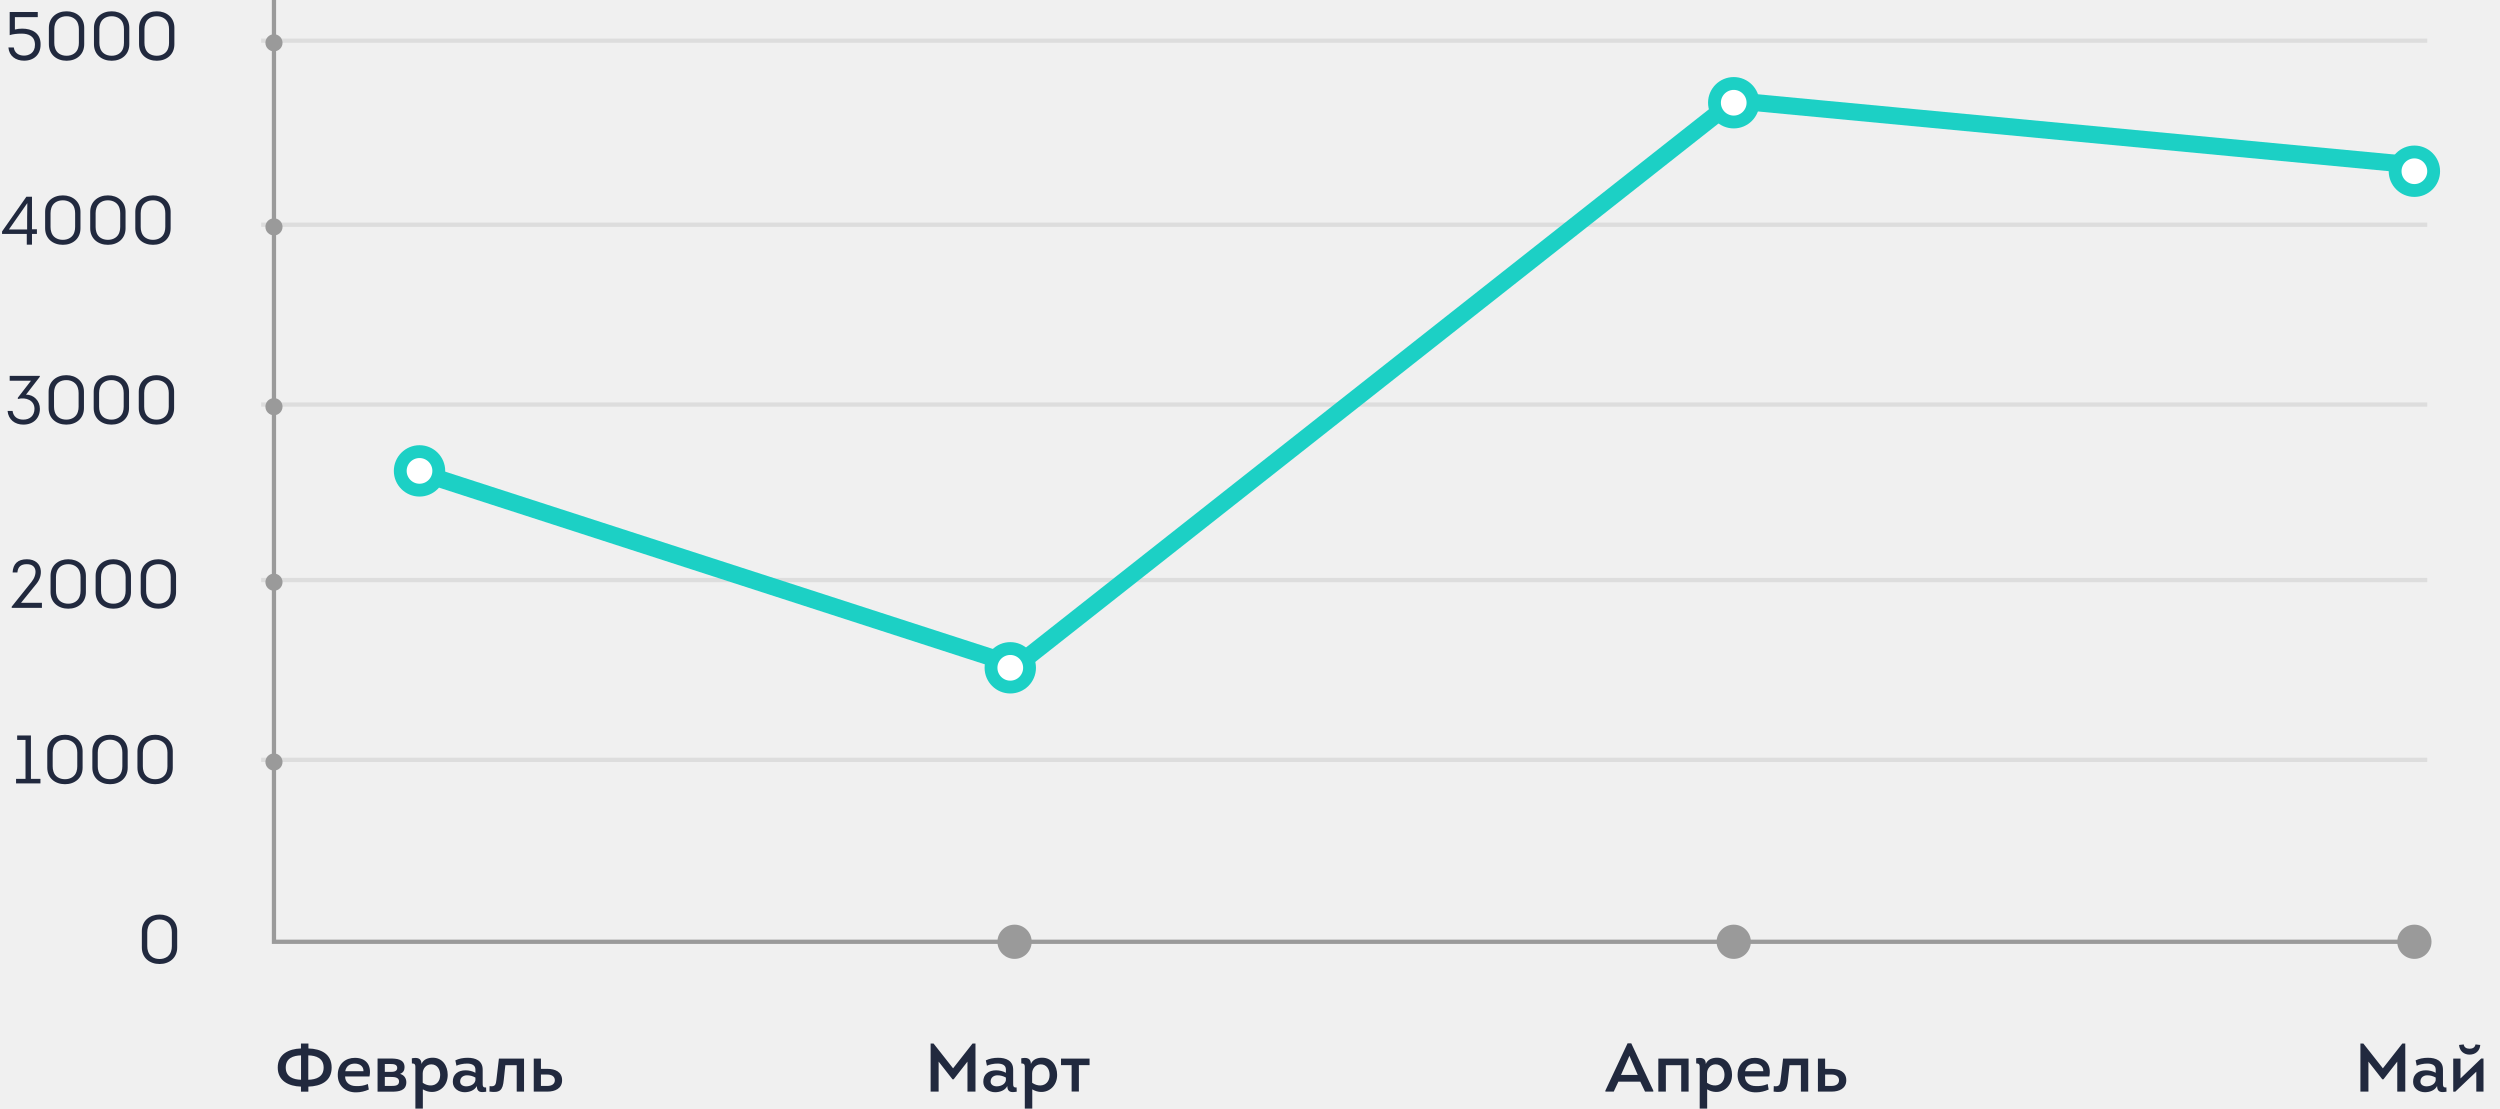
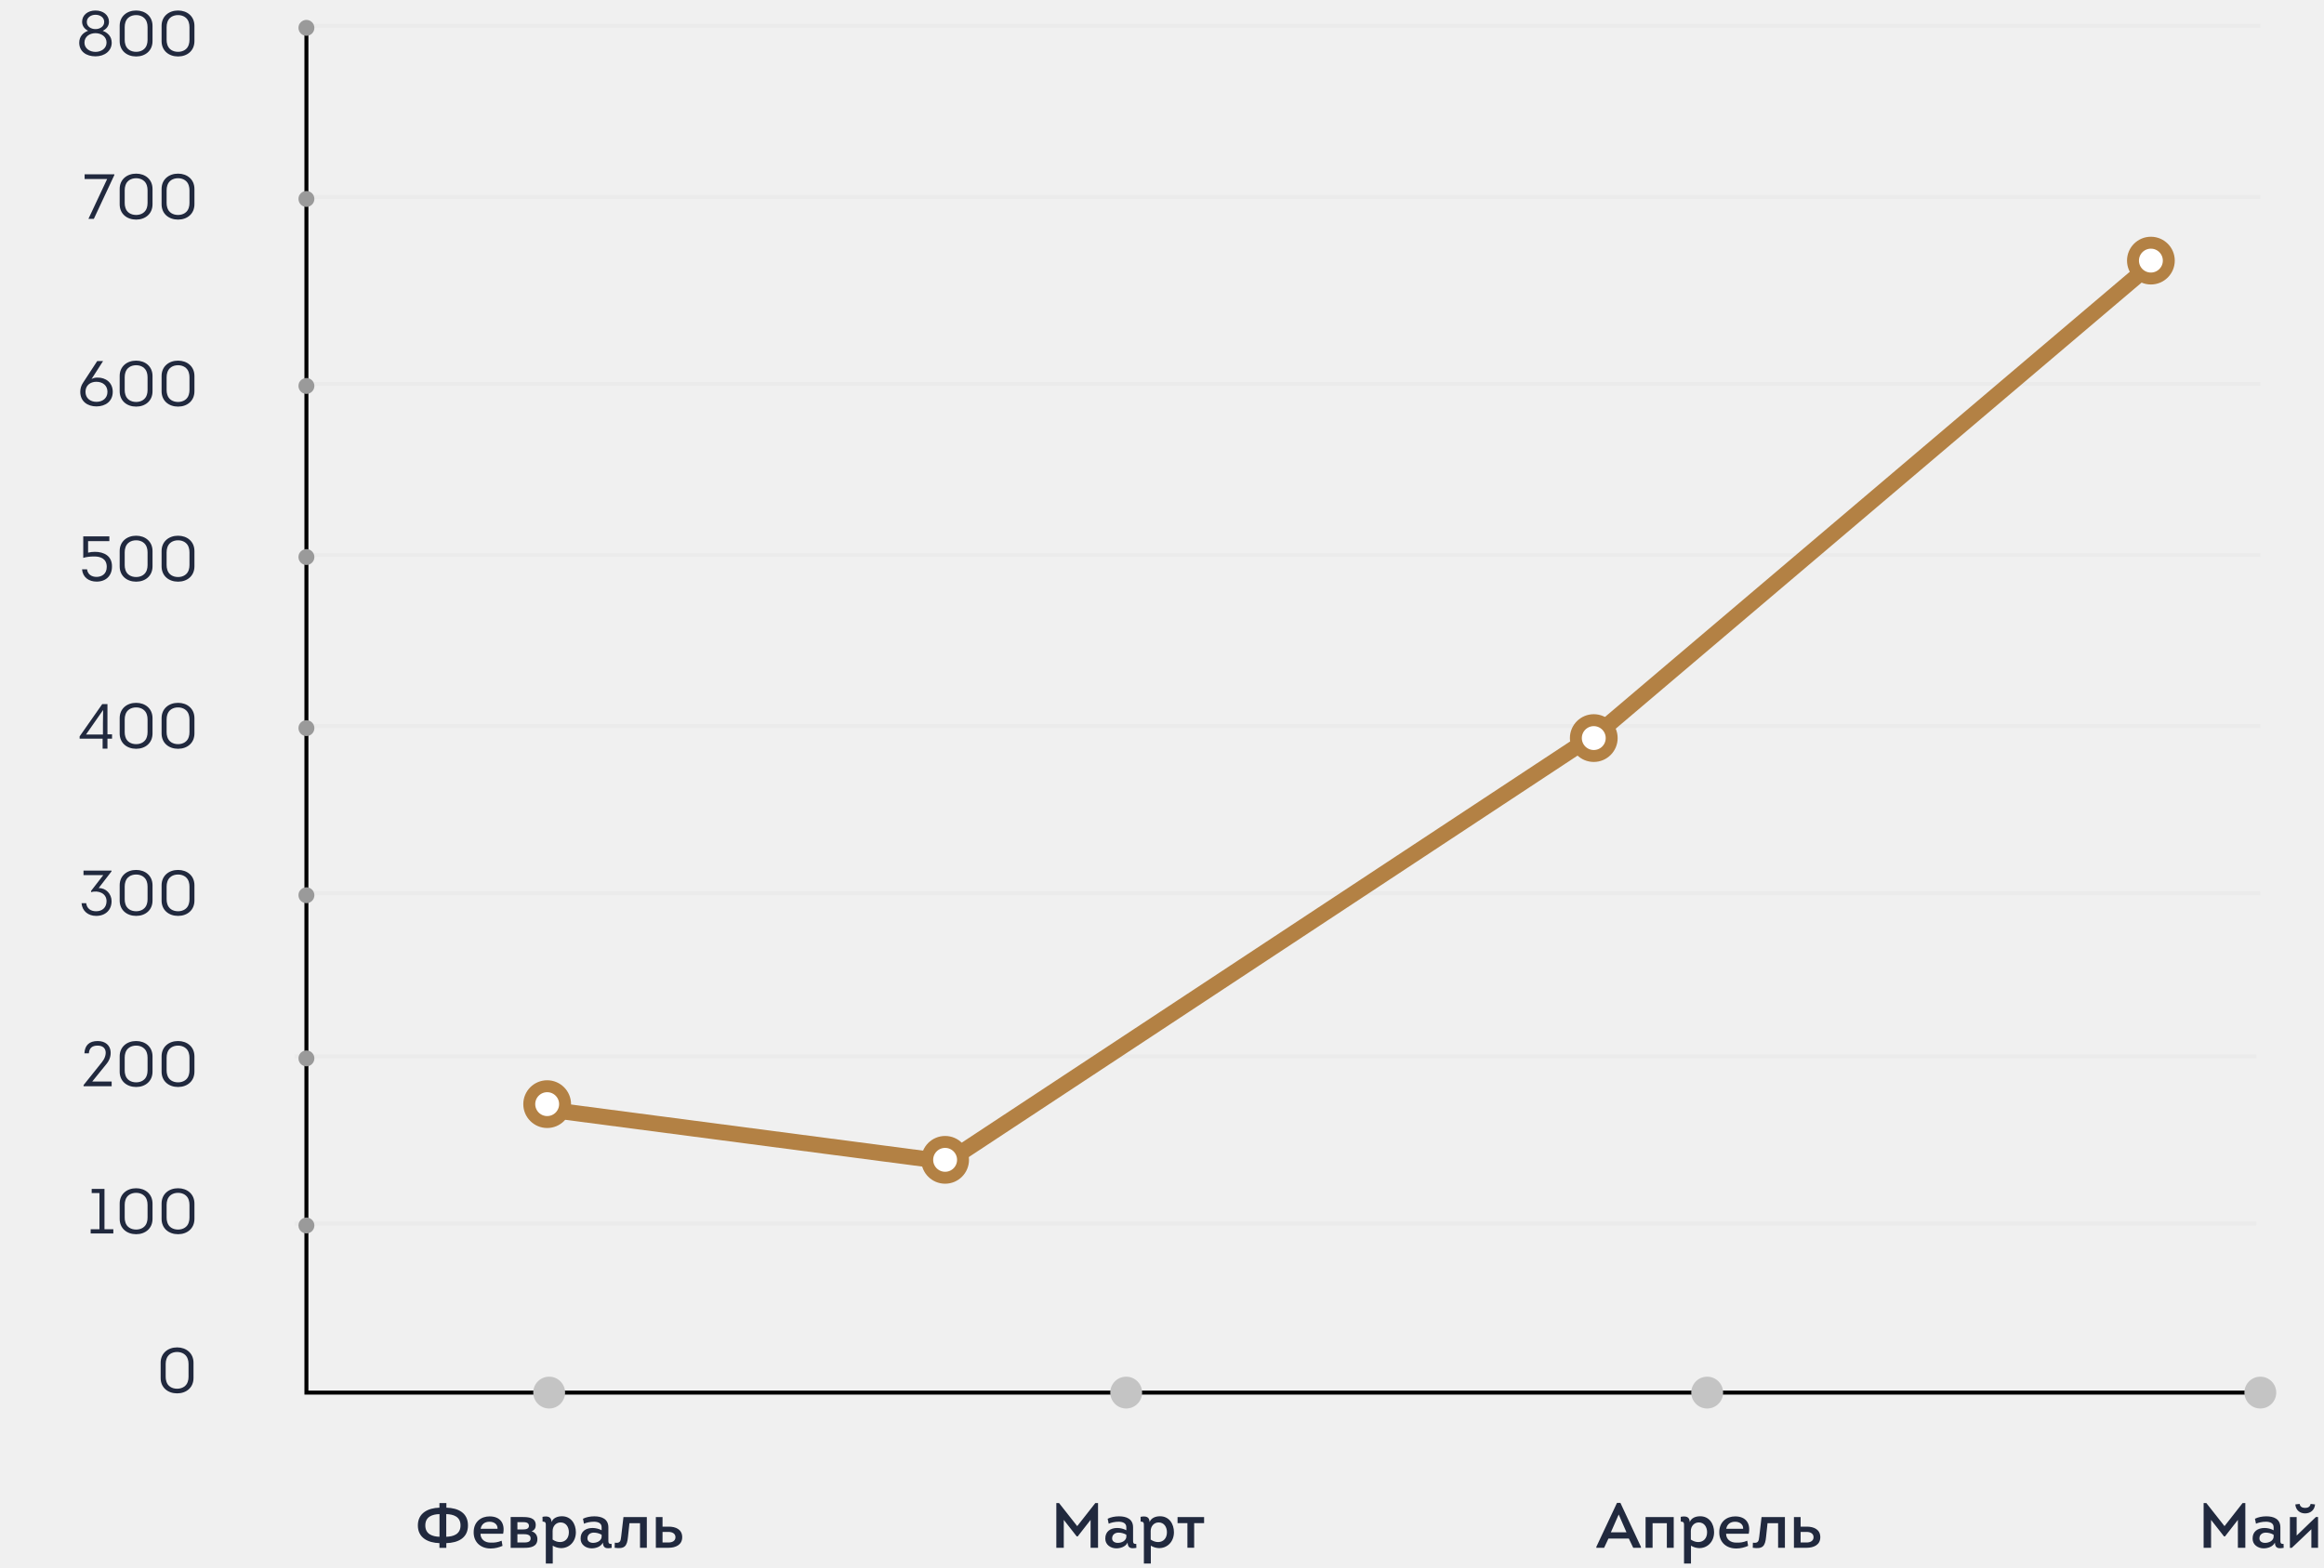
- <svg xmlns="http://www.w3.org/2000/svg" width="584" height="259" fill="none">
-   <path d="M37.28 213.64c-2.32 0-4.144 1.456-4.144 3.856v3.84c0 2.416 1.824 3.856 4.144 3.856 2.288 0 4.112-1.44 4.112-3.856v-3.84c0-2.4-1.824-3.856-4.112-3.856zm0 10.384c-1.328 0-2.368-.656-2.704-1.808a3.796 3.796 0 0 1-.176-1.2v-3.2c0-.464.064-.864.176-1.2.336-1.152 1.376-1.824 2.704-1.824 1.28 0 2.352.672 2.688 1.824.112.336.176.736.176 1.2v3.2c0 .464-.064.864-.176 1.2-.336 1.152-1.408 1.808-2.688 1.808zM5.96 172.856v9.088H3.752V183h5.696v-1.056H7.224V171.8H4.008v1.056H5.96zm9.226-1.216c-2.32 0-4.144 1.456-4.144 3.856v3.84c0 2.416 1.824 3.856 4.144 3.856 2.288 0 4.112-1.44 4.112-3.856v-3.84c0-2.4-1.824-3.856-4.112-3.856zm0 10.384c-1.328 0-2.368-.656-2.704-1.808a3.796 3.796 0 0 1-.176-1.2v-3.2c0-.464.064-.864.176-1.2.336-1.152 1.376-1.824 2.704-1.824 1.28 0 2.352.672 2.688 1.824a3.8 3.8 0 0 1 .176 1.2v3.2a3.8 3.8 0 0 1-.176 1.2c-.336 1.152-1.408 1.808-2.688 1.808zm10.532-10.384c-2.32 0-4.145 1.456-4.145 3.856v3.84c0 2.416 1.825 3.856 4.145 3.856 2.288 0 4.111-1.44 4.111-3.856v-3.84c0-2.4-1.823-3.856-4.111-3.856zm0 10.384c-1.328 0-2.369-.656-2.704-1.808a3.796 3.796 0 0 1-.177-1.2v-3.2c0-.464.064-.864.177-1.2.335-1.152 1.376-1.824 2.704-1.824 1.28 0 2.352.672 2.688 1.824.111.336.175.736.175 1.2v3.2c0 .464-.064.864-.175 1.2-.336 1.152-1.409 1.808-2.688 1.808zm10.53-10.384c-2.32 0-4.143 1.456-4.143 3.856v3.84c0 2.416 1.824 3.856 4.144 3.856 2.288 0 4.112-1.44 4.112-3.856v-3.84c0-2.4-1.824-3.856-4.112-3.856zm0 10.384c-1.327 0-2.367-.656-2.703-1.808a3.796 3.796 0 0 1-.176-1.2v-3.2c0-.464.064-.864.176-1.2.336-1.152 1.376-1.824 2.704-1.824 1.28 0 2.352.672 2.688 1.824a3.8 3.8 0 0 1 .176 1.2v3.2a3.8 3.8 0 0 1-.176 1.2c-.336 1.152-1.408 1.808-2.688 1.808zM6.256 131.792c2.544 0 2.464 2.48 1.104 4.144l-4.624 5.776V142h7.056v-1.184h-4.88l3.648-4.496c.816-1.024 1.072-2.144.96-3.104-.128-1.424-1.248-2.576-3.232-2.576-2.16 0-3.232 1.088-3.344 3.088h1.12c.112-1.344.848-1.936 2.192-1.936zm9.696-1.152c-2.32 0-4.144 1.456-4.144 3.856v3.84c0 2.416 1.824 3.856 4.144 3.856 2.288 0 4.112-1.44 4.112-3.856v-3.84c0-2.4-1.824-3.856-4.112-3.856zm0 10.384c-1.328 0-2.368-.656-2.704-1.808a3.796 3.796 0 0 1-.176-1.2v-3.2c0-.464.064-.864.176-1.2.336-1.152 1.376-1.824 2.704-1.824 1.28 0 2.352.672 2.688 1.824.112.336.176.736.176 1.2v3.2c0 .464-.064.864-.176 1.2-.336 1.152-1.408 1.808-2.688 1.808zm10.531-10.384c-2.32 0-4.144 1.456-4.144 3.856v3.84c0 2.416 1.824 3.856 4.144 3.856 2.288 0 4.112-1.44 4.112-3.856v-3.84c0-2.4-1.824-3.856-4.112-3.856zm0 10.384c-1.328 0-2.368-.656-2.704-1.808a3.796 3.796 0 0 1-.176-1.2v-3.2c0-.464.064-.864.176-1.2.336-1.152 1.376-1.824 2.704-1.824 1.28 0 2.352.672 2.688 1.824.112.336.176.736.176 1.2v3.2c0 .464-.064.864-.176 1.2-.336 1.152-1.408 1.808-2.688 1.808zm10.531-10.384c-2.32 0-4.144 1.456-4.144 3.856v3.84c0 2.416 1.824 3.856 4.144 3.856 2.288 0 4.112-1.44 4.112-3.856v-3.84c0-2.4-1.824-3.856-4.112-3.856zm0 10.384c-1.328 0-2.368-.656-2.704-1.808a3.796 3.796 0 0 1-.176-1.2v-3.2c0-.464.064-.864.176-1.2.336-1.152 1.376-1.824 2.704-1.824 1.28 0 2.352.672 2.688 1.824.112.336.176.736.176 1.2v3.2c0 .464-.064.864-.176 1.2-.336 1.152-1.408 1.808-2.688 1.808zM1.768 95.992c.176 2.016 1.696 3.2 3.68 3.2 2.4 0 3.872-1.552 3.872-3.696 0-1.808-1.392-3.344-3.248-3.296l3.232-4.192V87.8h-7.04v1.136H7.24l-3.072 3.968v.304c1.888-.496 3.888.304 3.888 2.288-.016 1.6-1.072 2.528-2.624 2.528-1.344 0-2.32-.672-2.496-2.032H1.768zm13.73-8.352c-2.32 0-4.143 1.456-4.143 3.856v3.84c0 2.416 1.824 3.856 4.144 3.856 2.288 0 4.112-1.44 4.112-3.856v-3.84c0-2.4-1.824-3.856-4.112-3.856zm0 10.384c-1.327 0-2.367-.656-2.703-1.808a3.796 3.796 0 0 1-.176-1.2v-3.2c0-.464.064-.864.176-1.2.336-1.152 1.376-1.824 2.704-1.824 1.28 0 2.352.672 2.688 1.824a3.8 3.8 0 0 1 .176 1.2v3.2a3.8 3.8 0 0 1-.176 1.2c-.336 1.152-1.408 1.808-2.688 1.808zM26.03 87.64c-2.32 0-4.144 1.456-4.144 3.856v3.84c0 2.416 1.824 3.856 4.144 3.856 2.288 0 4.112-1.44 4.112-3.856v-3.84c0-2.4-1.824-3.856-4.112-3.856zm0 10.384c-1.328 0-2.368-.656-2.704-1.808a3.796 3.796 0 0 1-.176-1.2v-3.2c0-.464.064-.864.176-1.2.336-1.152 1.376-1.824 2.704-1.824 1.28 0 2.352.672 2.688 1.824.112.336.176.736.176 1.2v3.2c0 .464-.064.864-.176 1.2-.336 1.152-1.408 1.808-2.688 1.808zM36.561 87.64c-2.32 0-4.144 1.456-4.144 3.856v3.84c0 2.416 1.824 3.856 4.144 3.856 2.288 0 4.112-1.44 4.112-3.856v-3.84c0-2.4-1.824-3.856-4.112-3.856zm0 10.384c-1.328 0-2.368-.656-2.704-1.808a3.796 3.796 0 0 1-.176-1.2v-3.2c0-.464.064-.864.176-1.2.336-1.152 1.376-1.824 2.704-1.824 1.28 0 2.352.672 2.688 1.824a3.8 3.8 0 0 1 .176 1.2v3.2a3.8 3.8 0 0 1-.176 1.2c-.336 1.152-1.408 1.808-2.688 1.808zM7.472 54.648h1.152V53.56H7.472v-7.6H6.16L.48 54.072v.576h5.776v2.512h1.216v-2.512zm-1.088-7.184l-.048 3.328v2.816H2.08l4.288-6.144h.016zm8.302-1.824c-2.32 0-4.144 1.456-4.144 3.856v3.84c0 2.416 1.824 3.856 4.144 3.856 2.288 0 4.112-1.44 4.112-3.856v-3.84c0-2.4-1.824-3.856-4.112-3.856zm0 10.384c-1.328 0-2.368-.656-2.704-1.808a3.796 3.796 0 0 1-.176-1.2v-3.2c0-.464.064-.864.176-1.2.336-1.152 1.376-1.824 2.704-1.824 1.28 0 2.352.672 2.688 1.824a3.8 3.8 0 0 1 .176 1.2v3.2a3.8 3.8 0 0 1-.176 1.2c-.336 1.152-1.408 1.808-2.688 1.808zM25.218 45.64c-2.32 0-4.145 1.456-4.145 3.856v3.84c0 2.416 1.825 3.856 4.145 3.856 2.288 0 4.111-1.44 4.111-3.856v-3.84c0-2.4-1.823-3.856-4.111-3.856zm0 10.384c-1.328 0-2.369-.656-2.704-1.808a3.796 3.796 0 0 1-.177-1.2v-3.2c0-.464.064-.864.177-1.2.335-1.152 1.376-1.824 2.704-1.824 1.28 0 2.352.672 2.688 1.824.111.336.175.736.175 1.2v3.2c0 .464-.064.864-.175 1.2-.336 1.152-1.409 1.808-2.688 1.808zm10.53-10.384c-2.32 0-4.143 1.456-4.143 3.856v3.84c0 2.416 1.824 3.856 4.144 3.856 2.288 0 4.112-1.44 4.112-3.856v-3.84c0-2.4-1.824-3.856-4.112-3.856zm0 10.384c-1.327 0-2.367-.656-2.703-1.808a3.796 3.796 0 0 1-.176-1.2v-3.2c0-.464.064-.864.176-1.2.336-1.152 1.376-1.824 2.704-1.824 1.28 0 2.352.672 2.688 1.824a3.8 3.8 0 0 1 .176 1.2v3.2a3.8 3.8 0 0 1-.176 1.2c-.336 1.152-1.408 1.808-2.688 1.808zM3.48 4h5.344V2.8h-6.56v5.408c.752-.24 1.76-.352 2.784-.352 1.584 0 3.12.56 3.12 2.624 0 1.904-1.424 2.512-2.56 2.512-1.28 0-2.24-.672-2.384-1.904H1.96c.176 2.032 1.728 3.088 3.664 3.088 2.336 0 3.856-1.472 3.856-3.728.08-2.752-2.048-3.76-4.288-3.76a6.78 6.78 0 0 0-1.712.208V4zm12.081-1.36c-2.32 0-4.144 1.456-4.144 3.856v3.84c0 2.416 1.824 3.856 4.144 3.856 2.288 0 4.112-1.44 4.112-3.856v-3.84c0-2.4-1.824-3.856-4.112-3.856zm0 10.384c-1.328 0-2.368-.656-2.704-1.808a3.796 3.796 0 0 1-.176-1.2v-3.2c0-.464.064-.864.176-1.2.336-1.152 1.376-1.824 2.704-1.824 1.28 0 2.352.672 2.688 1.824a3.8 3.8 0 0 1 .176 1.2v3.2a3.8 3.8 0 0 1-.176 1.2c-.336 1.152-1.408 1.808-2.688 1.808zM26.093 2.64c-2.32 0-4.145 1.456-4.145 3.856v3.84c0 2.416 1.825 3.856 4.145 3.856 2.288 0 4.111-1.44 4.111-3.856v-3.84c0-2.4-1.823-3.856-4.111-3.856zm0 10.384c-1.328 0-2.369-.656-2.704-1.808a3.796 3.796 0 0 1-.177-1.2v-3.2c0-.464.064-.864.177-1.2.335-1.152 1.376-1.824 2.704-1.824 1.28 0 2.352.672 2.688 1.824.111.336.175.736.175 1.2v3.2c0 .464-.064.864-.175 1.2-.336 1.152-1.409 1.808-2.688 1.808zM36.623 2.64c-2.32 0-4.143 1.456-4.143 3.856v3.84c0 2.416 1.824 3.856 4.144 3.856 2.288 0 4.112-1.44 4.112-3.856v-3.84c0-2.4-1.824-3.856-4.112-3.856zm0 10.384c-1.327 0-2.367-.656-2.703-1.808a3.796 3.796 0 0 1-.176-1.2v-3.2c0-.464.064-.864.176-1.2.336-1.152 1.376-1.824 2.704-1.824 1.28 0 2.352.672 2.688 1.824a3.8 3.8 0 0 1 .176 1.2v3.2a3.8 3.8 0 0 1-.176 1.2c-.336 1.152-1.408 1.808-2.688 1.808zM75.6 249.384c0 2.208-1.776 2.8-3.584 2.848v-5.696c1.824.048 3.584.64 3.584 2.848zm-8.848 0c0-2.208 1.76-2.8 3.568-2.848v5.696c-1.76-.048-3.568-.64-3.568-2.848zm3.552 5.632h1.728v-1.184c2.88-.08 5.44-1.232 5.44-4.448S74.96 245 72.048 244.92v-1.152h-1.744v1.152c-2.864.08-5.424 1.344-5.424 4.464s2.56 4.368 5.424 4.448v1.184zm12.602-7.904c-2.096 0-3.952 1.296-4 3.872-.08 2.608 1.792 4.24 4.336 4.192.976 0 2.016-.256 2.912-.656l-.224-1.296c-.912.4-1.84.528-2.8.48-1.408 0-2.512-.832-2.512-2.24h5.696c.512-2.56-.704-4.352-3.408-4.352zm-.016 1.344c1.104 0 2.064.608 2.016 1.776H80.65c.24-1.216 1.088-1.776 2.24-1.776zm11.612.848c0-1.936-1.92-2.032-3.343-2.032h-2.96v7.744h3.392c1.52 0 3.328-.208 3.328-2.208 0-.928-.528-1.696-1.472-1.952.767-.272 1.055-.864 1.055-1.552zm-4.608 4.368v-2.096h1.44c.8 0 1.888.064 1.888 1.056 0 1.04-1.055 1.04-1.807 1.04h-1.52zm0-3.28v-1.84h1.36c.688 0 1.536.08 1.536.928 0 .832-.864.912-1.536.912h-1.36zm8.564-1.856c0-1.36-.976-1.568-2.256-1.312l.016 1.2c.896 0 .816.432.816 1.328v9.216h1.744v-4.496c.64.384 1.312.576 1.952.608 2.064.096 3.856-1.504 3.856-3.984 0-2.112-1.216-4.016-3.488-4.016-1.104 0-2.192.384-2.64 1.456zm.288 2.24c0-1.152.8-2.144 2-2.144 1.392 0 2.08 1.184 2.08 2.464 0 1.568-.944 2.416-2.112 2.464-.624.032-1.328-.176-1.968-.624v-2.16zm12.632 2.928c.048 1.52.992 1.52 2.208 1.312l-.032-.992c-.832.08-.8-.384-.8-1.104v-3.04c0-2.128-1.664-2.784-3.536-2.784-1.024 0-2.064.208-2.848.608l.256 1.248c.96-.48 4.432-1.152 4.432.88v.768c-.688-.384-1.536-.576-2.288-.576-1.696 0-3.04.88-2.992 2.72 0 1.504 1.36 2.4 2.768 2.4 1.088 0 2.32-.416 2.832-1.44zm-.32-1.344c-.176.976-1.248 1.408-2.16 1.408-.704 0-1.408-.352-1.408-1.12 0-.944.72-1.44 1.568-1.456a3.935 3.935 0 0 1 2 .528v.64zm9.646-3.536V255h1.712v-7.712h-5.872l-.576 4.912c-.128 1.136-.256 1.712-1.6 1.52l-.032 1.28c2.464.352 3.12-.336 3.344-2.736l.368-3.44h2.656zm7.195 6.176c1.744 0 3.408-.72 3.408-2.656 0-1.968-1.632-2.656-3.392-2.656h-1.552v-2.4h-1.68V255h3.216zm-.016-3.984c.944 0 1.728.416 1.728 1.328 0 .912-.784 1.328-1.728 1.328h-1.52v-2.656h1.52zm94.757-1.456l-4.56-5.792h-.688V255h1.872v-7.008l3.248 4.144h.256l3.232-4.144V255h1.872v-11.232h-.688l-4.544 5.792zm12.66 4.144c.048 1.52.992 1.52 2.208 1.312l-.032-.992c-.832.08-.8-.384-.8-1.104v-3.04c0-2.128-1.664-2.784-3.536-2.784-1.024 0-2.064.208-2.848.608l.256 1.248c.96-.48 4.432-1.152 4.432.88v.768c-.688-.384-1.536-.576-2.288-.576-1.696 0-3.04.88-2.992 2.72 0 1.504 1.36 2.4 2.768 2.4 1.088 0 2.32-.416 2.832-1.44zm-.32-1.344c-.176.976-1.248 1.408-2.16 1.408-.704 0-1.408-.352-1.408-1.12 0-.944.72-1.44 1.568-1.456a3.935 3.935 0 0 1 2 .528v.64zm5.838-3.824c0-1.36-.976-1.568-2.256-1.312l.016 1.2c.896 0 .816.432.816 1.328v9.216h1.744v-4.496c.64.384 1.312.576 1.952.608 2.064.096 3.856-1.504 3.856-3.984 0-2.112-1.216-4.016-3.488-4.016-1.104 0-2.192.384-2.64 1.456zm.288 2.24c0-1.152.8-2.144 2-2.144 1.392 0 2.08 1.184 2.08 2.464 0 1.568-.944 2.416-2.112 2.464-.624.032-1.328-.176-1.968-.624v-2.16zm10.922 4.208v-6.176h2.496v-1.52h-6.672v1.52h2.48v6.176h1.696zm131.148-2.304l1.104 2.32h1.936v-.24l-5.152-11.04h-.864l-5.184 11.04v.24h1.952l1.088-2.32h5.12zm-2.544-6.048l1.952 4.48h-3.92l1.968-4.48zm6.754.656V255h1.76v-6.176h3.584V255h1.728v-7.712h-7.072zm11.088 1.248c0-1.36-.976-1.568-2.256-1.312l.016 1.2c.896 0 .816.432.816 1.328v9.216h1.744v-4.496c.64.384 1.312.576 1.952.608 2.064.096 3.856-1.504 3.856-3.984 0-2.112-1.216-4.016-3.488-4.016-1.104 0-2.192.384-2.64 1.456zm.288 2.24c0-1.152.8-2.144 2-2.144 1.392 0 2.08 1.184 2.08 2.464 0 1.568-.944 2.416-2.112 2.464-.624.032-1.328-.176-1.968-.624v-2.16zm11.144-3.664c-2.096 0-3.952 1.296-4 3.872-.08 2.608 1.792 4.24 4.336 4.192.976 0 2.016-.256 2.912-.656l-.224-1.296c-.912.4-1.84.528-2.8.48-1.408 0-2.512-.832-2.512-2.24h5.696c.512-2.56-.704-4.352-3.408-4.352zm-.016 1.344c1.104 0 2.064.608 2.016 1.776h-4.256c.24-1.216 1.088-1.776 2.24-1.776zm10.798.368V255h1.712v-7.712h-5.872l-.576 4.912c-.128 1.136-.256 1.712-1.6 1.52l-.032 1.28c2.464.352 3.12-.336 3.344-2.736l.368-3.44h2.656zm7.195 6.176c1.744 0 3.408-.72 3.408-2.656 0-1.968-1.632-2.656-3.392-2.656h-1.552v-2.4h-1.68V255h3.216zm-.016-3.984c.944 0 1.728.416 1.728 1.328 0 .912-.784 1.328-1.728 1.328h-1.52v-2.656h1.52zm128.773-1.456l-4.56-5.792h-.688V255h1.872v-7.008l3.248 4.144h.256l3.232-4.144V255h1.872v-11.232h-.688l-4.544 5.792zm12.66 4.144c.048 1.52.992 1.52 2.208 1.312l-.032-.992c-.832.08-.8-.384-.8-1.104v-3.04c0-2.128-1.664-2.784-3.536-2.784-1.024 0-2.064.208-2.848.608l.256 1.248c.96-.48 4.432-1.152 4.432.88v.768c-.688-.384-1.536-.576-2.288-.576-1.696 0-3.04.88-2.992 2.72 0 1.504 1.36 2.4 2.768 2.4 1.088 0 2.32-.416 2.832-1.44zm-.32-1.344c-.176.976-1.248 1.408-2.16 1.408-.704 0-1.408-.352-1.408-1.12 0-.944.72-1.44 1.568-1.456a3.935 3.935 0 0 1 2 .528v.64zm5.454-8.256c.112 1.408 1.12 2.256 2.448 2.256 1.408 0 2.4-.88 2.512-2.256a23.915 23.915 0 0 0-1.12-.128c-.128.736-.688 1.008-1.408 1.008-.736-.016-1.248-.336-1.344-1.008l-1.088.128zm-.88 10.912h-.48v-7.728h1.696v4.64l4.832-4.656h.544V255h-1.68v-4.656l-4.912 4.672z" fill="#21293E" />
-   <path d="M64 0v220h503" stroke="#9A9A9A" />
-   <path stroke="#000" stroke-opacity=".08" d="M61 9.5h506m-506 43h506m-506 42h506m-506 41h506m-506 42h506" />
-   <circle cx="64" cy="10" r="2" fill="#9A9A9A" />
-   <circle cx="237" cy="220" r="4" fill="#9A9A9A" />
-   <circle cx="405" cy="220" r="4" fill="#9A9A9A" />
-   <circle cx="564" cy="220" r="4" fill="#9A9A9A" />
-   <circle cx="64" cy="53" r="2" fill="#9A9A9A" />
-   <circle cx="64" cy="95" r="2" fill="#9A9A9A" />
-   <circle cx="64" cy="136" r="2" fill="#9A9A9A" />
-   <circle cx="64" cy="178" r="2" fill="#9A9A9A" />
-   <path d="M98.5 110.5l139 45L405 23.5l158.5 15" stroke="#1CD0C5" stroke-width="4" />
-   <circle cx="236" cy="156" r="4.5" fill="#fff" stroke="#1CD0C5" stroke-width="3" />
-   <circle cx="98" cy="110" r="4.5" fill="#fff" stroke="#1CD0C5" stroke-width="3" />
-   <circle cx="405" cy="24" r="4.5" fill="#fff" stroke="#1CD0C5" stroke-width="3" />
-   <circle cx="564" cy="40" r="4.5" fill="#fff" stroke="#1CD0C5" stroke-width="3" />
+ <svg xmlns="http://www.w3.org/2000/svg" width="584" height="394" fill="none">
+   <path d="M77 7v343h491" stroke="#000" />
+   <path stroke="#EBEBEB" d="M74 307.5h493" />
+   <circle cx="138" cy="350" r="4" fill="#C4C4C4" />
+   <circle cx="283" cy="350" r="4" fill="#C4C4C4" />
+   <path stroke="#EBEBEB" d="M74 265.5h493m-492-41h493m-493-42h493m-493-43h493" />
+   <circle cx="77" cy="308" r="2" fill="#9A9A9A" />
+   <circle cx="77" cy="266" r="2" fill="#9A9A9A" />
+   <circle cx="77" cy="225" r="2" fill="#9A9A9A" />
+   <circle cx="77" cy="183" r="2" fill="#9A9A9A" />
+   <circle cx="77" cy="140" r="2" fill="#9A9A9A" />
+   <path stroke="#EBEBEB" d="M75 96.5h493" />
+   <circle cx="77" cy="97" r="2" fill="#9A9A9A" />
+   <path stroke="#EBEBEB" d="M75 49.5h493" />
+   <circle cx="77" cy="50" r="2" fill="#9A9A9A" />
+   <path stroke="#EBEBEB" d="M75 6.5h493" />
+   <circle cx="77" cy="7" r="2" fill="#9A9A9A" />
+   <path d="M115.725 383.384c0 2.208-1.776 2.8-3.584 2.848v-5.696c1.824.048 3.584.64 3.584 2.848zm-8.848 0c0-2.208 1.76-2.8 3.568-2.848v5.696c-1.76-.048-3.568-.64-3.568-2.848zm3.552 5.632h1.728v-1.184c2.88-.08 5.44-1.232 5.44-4.448s-2.512-4.384-5.424-4.464v-1.152h-1.744v1.152c-2.864.08-5.424 1.344-5.424 4.464s2.56 4.368 5.424 4.448v1.184zm12.602-7.904c-2.096 0-3.952 1.296-4 3.872-.08 2.608 1.792 4.24 4.336 4.192.976 0 2.016-.256 2.912-.656l-.224-1.296c-.912.4-1.84.528-2.8.48-1.408 0-2.512-.832-2.512-2.24h5.696c.512-2.56-.704-4.352-3.408-4.352zm-.016 1.344c1.104 0 2.064.608 2.016 1.776h-4.256c.24-1.216 1.088-1.776 2.24-1.776zm11.613.848c0-1.936-1.92-2.032-3.344-2.032h-2.96v7.744h3.392c1.52 0 3.328-.208 3.328-2.208 0-.928-.528-1.696-1.472-1.952.768-.272 1.056-.864 1.056-1.552zm-4.608 4.368v-2.096h1.44c.8 0 1.888.064 1.888 1.056 0 1.04-1.056 1.04-1.808 1.04h-1.52zm0-3.28v-1.84h1.36c.688 0 1.536.08 1.536.928 0 .832-.864.912-1.536.912h-1.36zm8.563-1.856c0-1.36-.976-1.568-2.256-1.312l.016 1.2c.896 0 .816.432.816 1.328v9.216h1.744v-4.496c.64.384 1.312.576 1.952.608 2.064.096 3.856-1.504 3.856-3.984 0-2.112-1.216-4.016-3.488-4.016-1.104 0-2.192.384-2.64 1.456zm.288 2.24c0-1.152.8-2.144 2-2.144 1.392 0 2.08 1.184 2.08 2.464 0 1.568-.944 2.416-2.112 2.464-.624.032-1.328-.176-1.968-.624v-2.16zm12.632 2.928c.048 1.52.992 1.52 2.208 1.312l-.032-.992c-.832.08-.8-.384-.8-1.104v-3.04c0-2.128-1.664-2.784-3.536-2.784-1.024 0-2.064.208-2.848.608l.256 1.248c.96-.48 4.432-1.152 4.432.88v.768c-.688-.384-1.536-.576-2.288-.576-1.696 0-3.04.88-2.992 2.72 0 1.504 1.36 2.4 2.768 2.4 1.088 0 2.32-.416 2.832-1.44zm-.32-1.344c-.176.976-1.248 1.408-2.16 1.408-.704 0-1.408-.352-1.408-1.12 0-.944.72-1.44 1.568-1.456a3.935 3.935 0 0 1 2 .528v.64zm9.646-3.536V389h1.712v-7.712h-5.872l-.576 4.912c-.128 1.136-.256 1.712-1.6 1.52l-.032 1.28c2.464.352 3.12-.336 3.344-2.736l.368-3.44h2.656zm7.195 6.176c1.744 0 3.408-.72 3.408-2.656 0-1.968-1.632-2.656-3.392-2.656h-1.552v-2.4h-1.68V389h3.216zm-.016-3.984c.944 0 1.728.416 1.728 1.328 0 .912-.784 1.328-1.728 1.328h-1.52v-2.656h1.52zm102.687-1.456l-4.56-5.792h-.688V389h1.872v-7.008l3.248 4.144h.256l3.232-4.144V389h1.872v-11.232h-.688l-4.544 5.792zm12.66 4.144c.048 1.52.992 1.52 2.208 1.312l-.032-.992c-.832.08-.8-.384-.8-1.104v-3.04c0-2.128-1.664-2.784-3.536-2.784-1.024 0-2.064.208-2.848.608l.256 1.248c.96-.48 4.432-1.152 4.432.88v.768c-.688-.384-1.536-.576-2.288-.576-1.696 0-3.04.88-2.992 2.72 0 1.504 1.36 2.4 2.768 2.4 1.088 0 2.32-.416 2.832-1.44zm-.32-1.344c-.176.976-1.248 1.408-2.16 1.408-.704 0-1.408-.352-1.408-1.12 0-.944.72-1.44 1.568-1.456a3.935 3.935 0 0 1 2 .528v.64zm5.837-3.824c0-1.36-.976-1.568-2.256-1.312l.016 1.2c.896 0 .816.432.816 1.328v9.216h1.744v-4.496c.64.384 1.312.576 1.952.608 2.064.096 3.856-1.504 3.856-3.984 0-2.112-1.216-4.016-3.488-4.016-1.104 0-2.192.384-2.64 1.456zm.288 2.24c0-1.152.8-2.144 2-2.144 1.392 0 2.08 1.184 2.08 2.464 0 1.568-.944 2.416-2.112 2.464-.624.032-1.328-.176-1.968-.624v-2.16zm10.923 4.208v-6.176h2.496v-1.52h-6.672v1.52h2.48v6.176h1.696z" fill="#21293E" />
+   <circle cx="429" cy="350" r="4" fill="#C4C4C4" />
+   <path d="M409.309 386.68l1.104 2.32h1.936v-.24l-5.152-11.04h-.864l-5.184 11.04v.24h1.952l1.088-2.32h5.12zm-2.544-6.048l1.952 4.48h-3.92l1.968-4.48zm6.754.656V389h1.76v-6.176h3.584V389h1.728v-7.712h-7.072zm11.088 1.248c0-1.36-.976-1.568-2.256-1.312l.016 1.2c.896 0 .816.432.816 1.328v9.216h1.744v-4.496c.64.384 1.312.576 1.952.608 2.064.096 3.856-1.504 3.856-3.984 0-2.112-1.216-4.016-3.488-4.016-1.104 0-2.192.384-2.64 1.456zm.288 2.24c0-1.152.8-2.144 2-2.144 1.392 0 2.08 1.184 2.08 2.464 0 1.568-.944 2.416-2.112 2.464-.624.032-1.328-.176-1.968-.624v-2.16zm11.144-3.664c-2.096 0-3.952 1.296-4 3.872-.08 2.608 1.792 4.24 4.336 4.192.976 0 2.016-.256 2.912-.656l-.224-1.296c-.912.4-1.84.528-2.8.48-1.408 0-2.512-.832-2.512-2.24h5.696c.512-2.56-.704-4.352-3.408-4.352zm-.016 1.344c1.104 0 2.064.608 2.016 1.776h-4.256c.24-1.216 1.088-1.776 2.24-1.776zm10.798.368V389h1.712v-7.712h-5.872l-.576 4.912c-.128 1.136-.256 1.712-1.6 1.52l-.032 1.28c2.464.352 3.12-.336 3.344-2.736l.368-3.44h2.656zm7.195 6.176c1.744 0 3.408-.72 3.408-2.656 0-1.968-1.632-2.656-3.392-2.656h-1.552v-2.4h-1.68V389h3.216zm-.016-3.984c.944 0 1.728.416 1.728 1.328 0 .912-.784 1.328-1.728 1.328h-1.52v-2.656H454z" fill="#21293E" />
+   <circle cx="568" cy="350" r="4" fill="#C4C4C4" />
+   <path d="M558.999 383.56l-4.56-5.792h-.688V389h1.872v-7.008l3.248 4.144h.256l3.232-4.144V389h1.872v-11.232h-.688l-4.544 5.792zm12.661 4.144c.048 1.52.992 1.52 2.208 1.312l-.032-.992c-.832.08-.8-.384-.8-1.104v-3.04c0-2.128-1.664-2.784-3.536-2.784-1.024 0-2.064.208-2.848.608l.256 1.248c.96-.48 4.432-1.152 4.432.88v.768c-.688-.384-1.536-.576-2.288-.576-1.696 0-3.04.88-2.992 2.72 0 1.504 1.36 2.4 2.768 2.4 1.088 0 2.32-.416 2.832-1.44zm-.32-1.344c-.176.976-1.248 1.408-2.16 1.408-.704 0-1.408-.352-1.408-1.12 0-.944.72-1.44 1.568-1.456a3.935 3.935 0 0 1 2 .528v.64zm5.453-8.256c.112 1.408 1.12 2.256 2.448 2.256 1.408 0 2.4-.88 2.512-2.256a23.915 23.915 0 0 0-1.12-.128c-.128.736-.688 1.008-1.408 1.008-.736-.016-1.248-.336-1.344-1.008l-1.088.128zm-.88 10.912h-.48v-7.728h1.696v4.64l4.832-4.656h.544V389h-1.68v-4.656l-4.912 4.672zM44.514 338.64c-2.32 0-4.144 1.456-4.144 3.856v3.84c0 2.416 1.824 3.856 4.144 3.856 2.288 0 4.112-1.44 4.112-3.856v-3.84c0-2.4-1.824-3.856-4.112-3.856zm0 10.384c-1.328 0-2.368-.656-2.704-1.808a3.796 3.796 0 0 1-.176-1.2v-3.2c0-.464.064-.864.176-1.2.336-1.152 1.376-1.824 2.704-1.824 1.28 0 2.352.672 2.688 1.824.112.336.176.736.176 1.2v3.2c0 .464-.064.864-.176 1.2-.336 1.152-1.408 1.808-2.688 1.808zm-19.523-49.168v9.088h-2.208V310h5.696v-1.056h-2.224V298.8H23.04v1.056h1.952zm9.227-1.216c-2.32 0-4.145 1.456-4.145 3.856v3.84c0 2.416 1.825 3.856 4.145 3.856 2.287 0 4.111-1.44 4.111-3.856v-3.84c0-2.4-1.824-3.856-4.111-3.856zm0 10.384c-1.329 0-2.369-.656-2.705-1.808a3.796 3.796 0 0 1-.176-1.2v-3.2c0-.464.064-.864.177-1.2.335-1.152 1.375-1.824 2.704-1.824 1.28 0 2.351.672 2.688 1.824.111.336.175.736.175 1.2v3.2c0 .464-.064.864-.175 1.2-.337 1.152-1.408 1.808-2.688 1.808zm10.53-10.384c-2.32 0-4.143 1.456-4.143 3.856v3.84c0 2.416 1.824 3.856 4.144 3.856 2.288 0 4.112-1.44 4.112-3.856v-3.84c0-2.4-1.824-3.856-4.112-3.856zm0 10.384c-1.327 0-2.367-.656-2.703-1.808a3.796 3.796 0 0 1-.176-1.2v-3.2c0-.464.064-.864.176-1.2.336-1.152 1.376-1.824 2.704-1.824 1.28 0 2.352.672 2.688 1.824a3.8 3.8 0 0 1 .176 1.2v3.2a3.8 3.8 0 0 1-.176 1.2c-.336 1.152-1.408 1.808-2.688 1.808zm-20.226-46.232c2.544 0 2.464 2.48 1.104 4.144l-4.624 5.776V273h7.056v-1.184h-4.88l3.648-4.496c.816-1.024 1.072-2.144.96-3.104-.128-1.424-1.248-2.576-3.232-2.576-2.16 0-3.232 1.088-3.344 3.088h1.12c.112-1.344.848-1.936 2.192-1.936zm9.696-1.152c-2.32 0-4.145 1.456-4.145 3.856v3.84c0 2.416 1.825 3.856 4.145 3.856 2.287 0 4.111-1.44 4.111-3.856v-3.84c0-2.4-1.824-3.856-4.111-3.856zm0 10.384c-1.329 0-2.369-.656-2.705-1.808a3.796 3.796 0 0 1-.176-1.2v-3.2c0-.464.064-.864.177-1.2.335-1.152 1.375-1.824 2.704-1.824 1.28 0 2.351.672 2.688 1.824.111.336.175.736.175 1.2v3.2c0 .464-.064.864-.175 1.2-.337 1.152-1.408 1.808-2.688 1.808zm10.53-10.384c-2.32 0-4.143 1.456-4.143 3.856v3.84c0 2.416 1.824 3.856 4.144 3.856 2.288 0 4.112-1.44 4.112-3.856v-3.84c0-2.4-1.824-3.856-4.112-3.856zm0 10.384c-1.327 0-2.367-.656-2.703-1.808a3.796 3.796 0 0 1-.176-1.2v-3.2c0-.464.064-.864.176-1.2.336-1.152 1.376-1.824 2.704-1.824 1.28 0 2.352.672 2.688 1.824a3.8 3.8 0 0 1 .176 1.2v3.2a3.8 3.8 0 0 1-.176 1.2c-.336 1.152-1.408 1.808-2.688 1.808zm-24.261-45.032c.176 2.016 1.696 3.2 3.68 3.2 2.4 0 3.872-1.552 3.872-3.696 0-1.808-1.392-3.344-3.248-3.296l3.232-4.192v-.208h-7.04v1.136h4.976l-3.072 3.968v.304c1.888-.496 3.888.304 3.888 2.288-.016 1.6-1.072 2.528-2.624 2.528-1.344 0-2.32-.672-2.496-2.032h-1.168zm13.73-8.352c-2.32 0-4.143 1.456-4.143 3.856v3.84c0 2.416 1.823 3.856 4.143 3.856 2.288 0 4.113-1.44 4.113-3.856v-3.84c0-2.4-1.825-3.856-4.112-3.856zm0 10.384c-1.328 0-2.367-.656-2.703-1.808a3.796 3.796 0 0 1-.177-1.2v-3.2c0-.464.064-.864.177-1.2.335-1.152 1.375-1.824 2.704-1.824 1.28 0 2.351.672 2.688 1.824.111.336.175.736.175 1.2v3.2c0 .464-.064.864-.175 1.2-.337 1.152-1.408 1.808-2.688 1.808zM44.75 218.64c-2.32 0-4.144 1.456-4.144 3.856v3.84c0 2.416 1.824 3.856 4.144 3.856 2.288 0 4.112-1.44 4.112-3.856v-3.84c0-2.4-1.824-3.856-4.112-3.856zm0 10.384c-1.328 0-2.368-.656-2.704-1.808a3.796 3.796 0 0 1-.176-1.2v-3.2c0-.464.064-.864.176-1.2.336-1.152 1.376-1.824 2.704-1.824 1.28 0 2.352.672 2.688 1.824a3.8 3.8 0 0 1 .176 1.2v3.2a3.8 3.8 0 0 1-.176 1.2c-.336 1.152-1.408 1.808-2.688 1.808zm-17.747-43.376h1.152v-1.088h-1.152v-7.6h-1.312l-5.68 8.112v.576h5.776v2.512h1.216v-2.512zm-1.088-7.184l-.048 3.328v2.816h-4.256l4.288-6.144h.016zm8.303-1.824c-2.32 0-4.145 1.456-4.145 3.856v3.84c0 2.416 1.825 3.856 4.145 3.856 2.287 0 4.111-1.44 4.111-3.856v-3.84c0-2.4-1.824-3.856-4.111-3.856zm0 10.384c-1.329 0-2.369-.656-2.705-1.808a3.796 3.796 0 0 1-.176-1.2v-3.2c0-.464.064-.864.177-1.2.335-1.152 1.375-1.824 2.704-1.824 1.28 0 2.351.672 2.688 1.824.111.336.175.736.175 1.2v3.2c0 .464-.064.864-.175 1.2-.337 1.152-1.408 1.808-2.688 1.808zm10.53-10.384c-2.32 0-4.143 1.456-4.143 3.856v3.84c0 2.416 1.824 3.856 4.144 3.856 2.288 0 4.112-1.44 4.112-3.856v-3.84c0-2.4-1.824-3.856-4.112-3.856zm0 10.384c-1.327 0-2.367-.656-2.703-1.808a3.796 3.796 0 0 1-.176-1.2v-3.2c0-.464.064-.864.176-1.2.336-1.152 1.376-1.824 2.704-1.824 1.28 0 2.352.672 2.688 1.824a3.8 3.8 0 0 1 .176 1.2v3.2a3.8 3.8 0 0 1-.176 1.2c-.336 1.152-1.408 1.808-2.688 1.808zM22.136 136h5.344v-1.2h-6.56v5.408c.752-.24 1.76-.352 2.784-.352 1.584 0 3.12.56 3.12 2.624 0 1.904-1.424 2.512-2.56 2.512-1.28 0-2.24-.672-2.384-1.904h-1.264c.176 2.032 1.728 3.088 3.664 3.088 2.336 0 3.856-1.472 3.856-3.728.08-2.752-2.048-3.76-4.288-3.76a6.78 6.78 0 0 0-1.712.208V136zm12.082-1.36c-2.32 0-4.145 1.456-4.145 3.856v3.84c0 2.416 1.825 3.856 4.145 3.856 2.287 0 4.111-1.44 4.111-3.856v-3.84c0-2.4-1.824-3.856-4.111-3.856zm0 10.384c-1.329 0-2.369-.656-2.705-1.808a3.796 3.796 0 0 1-.176-1.2v-3.2c0-.464.064-.864.177-1.2.335-1.152 1.375-1.824 2.704-1.824 1.28 0 2.351.672 2.688 1.824.111.336.175.736.175 1.2v3.2c0 .464-.064.864-.175 1.2-.337 1.152-1.408 1.808-2.688 1.808zm10.53-10.384c-2.32 0-4.143 1.456-4.143 3.856v3.84c0 2.416 1.824 3.856 4.144 3.856 2.288 0 4.112-1.44 4.112-3.856v-3.84c0-2.4-1.824-3.856-4.112-3.856zm0 10.384c-1.327 0-2.367-.656-2.703-1.808a3.796 3.796 0 0 1-.176-1.2v-3.2c0-.464.064-.864.176-1.2.336-1.152 1.376-1.824 2.704-1.824 1.28 0 2.352.672 2.688 1.824a3.8 3.8 0 0 1 .176 1.2v3.2a3.8 3.8 0 0 1-.176 1.2c-.336 1.152-1.408 1.808-2.688 1.808zM24.427 90.752l-3.568 5.456a3.994 3.994 0 0 0-.688 2.272c0 2.4 1.824 3.664 4.064 3.664s4.096-1.264 4.096-3.664c0-2.304-1.728-3.632-3.904-3.584-.496 0-.992.112-1.424.368l2.896-4.512h-1.472zm-.192 10.24c-1.536 0-2.752-.912-2.752-2.512 0-1.616 1.2-2.528 2.736-2.528 1.568 0 2.784.912 2.784 2.528 0 1.6-1.216 2.512-2.768 2.512zm9.983-10.352c-2.32 0-4.145 1.456-4.145 3.856v3.84c0 2.416 1.825 3.856 4.145 3.856 2.287 0 4.111-1.44 4.111-3.856v-3.84c0-2.4-1.824-3.856-4.111-3.856zm0 10.384c-1.329 0-2.369-.656-2.705-1.808a3.796 3.796 0 0 1-.176-1.2v-3.2c0-.464.064-.864.177-1.2.335-1.152 1.375-1.824 2.704-1.824 1.28 0 2.351.672 2.688 1.824.111.336.175.736.175 1.2v3.2c0 .464-.064.864-.175 1.2-.337 1.152-1.408 1.808-2.688 1.808zm10.53-10.384c-2.32 0-4.143 1.456-4.143 3.856v3.84c0 2.416 1.824 3.856 4.144 3.856 2.288 0 4.112-1.44 4.112-3.856v-3.84c0-2.4-1.824-3.856-4.112-3.856zm0 10.384c-1.327 0-2.367-.656-2.703-1.808a3.796 3.796 0 0 1-.176-1.2v-3.2c0-.464.064-.864.176-1.2.336-1.152 1.376-1.824 2.704-1.824 1.28 0 2.352.672 2.688 1.824a3.8 3.8 0 0 1 .176 1.2v3.2a3.8 3.8 0 0 1-.176 1.2c-.336 1.152-1.408 1.808-2.688 1.808zM28.736 43.8h-7.472v1.184h5.664L22.224 55h1.36l5.152-11.008V43.8zm5.482-.16c-2.32 0-4.145 1.456-4.145 3.856v3.84c0 2.416 1.825 3.856 4.145 3.856 2.287 0 4.111-1.44 4.111-3.856v-3.84c0-2.4-1.824-3.856-4.111-3.856zm0 10.384c-1.329 0-2.369-.656-2.705-1.808a3.796 3.796 0 0 1-.176-1.2v-3.2c0-.464.064-.864.177-1.2.335-1.152 1.375-1.824 2.704-1.824 1.28 0 2.351.672 2.688 1.824.111.336.175.736.175 1.2v3.2c0 .464-.064.864-.175 1.2-.337 1.152-1.408 1.808-2.688 1.808zm10.53-10.384c-2.32 0-4.143 1.456-4.143 3.856v3.84c0 2.416 1.824 3.856 4.144 3.856 2.288 0 4.112-1.44 4.112-3.856v-3.84c0-2.4-1.824-3.856-4.112-3.856zm0 10.384c-1.327 0-2.367-.656-2.703-1.808a3.796 3.796 0 0 1-.176-1.2v-3.2c0-.464.064-.864.176-1.2.336-1.152 1.376-1.824 2.704-1.824 1.28 0 2.352.672 2.688 1.824a3.8 3.8 0 0 1 .176 1.2v3.2a3.8 3.8 0 0 1-.176 1.2c-.336 1.152-1.408 1.808-2.688 1.808zM25.815 7.744c.896-.432 1.568-1.184 1.568-2.272 0-1.696-1.456-2.832-3.392-2.832s-3.36 1.152-3.36 2.848c.016 1.088.672 1.84 1.52 2.24-1.264.464-2.24 1.456-2.24 3.008 0 2.192 1.76 3.424 4.08 3.424 2.336 0 4.08-1.392 4.08-3.424-.016-1.584-.976-2.496-2.256-2.992zm-1.824-.432c-1.136 0-2.176-.64-2.176-1.792 0-1.152 1.072-1.808 2.176-1.808 1.152 0 2.192.656 2.192 1.792 0 1.152-1.056 1.808-2.192 1.808zm0 5.728c-1.44 0-2.768-.864-2.768-2.336 0-1.488 1.296-2.368 2.768-2.368 1.456 0 2.784.864 2.784 2.352s-1.328 2.352-2.784 2.352zm10.227-10.4c-2.32 0-4.145 1.456-4.145 3.856v3.84c0 2.416 1.825 3.856 4.145 3.856 2.287 0 4.111-1.44 4.111-3.856v-3.84c0-2.4-1.824-3.856-4.111-3.856zm0 10.384c-1.329 0-2.369-.656-2.705-1.808a3.796 3.796 0 0 1-.176-1.2v-3.2c0-.464.064-.864.177-1.2.335-1.152 1.375-1.824 2.704-1.824 1.28 0 2.351.672 2.688 1.824.111.336.175.736.175 1.2v3.2c0 .464-.064.864-.175 1.2-.337 1.152-1.408 1.808-2.688 1.808zM44.748 2.64c-2.32 0-4.143 1.456-4.143 3.856v3.84c0 2.416 1.824 3.856 4.144 3.856 2.288 0 4.112-1.44 4.112-3.856v-3.84c0-2.4-1.824-3.856-4.112-3.856zm0 10.384c-1.327 0-2.367-.656-2.703-1.808a3.796 3.796 0 0 1-.176-1.2v-3.2c0-.464.064-.864.176-1.2.336-1.152 1.376-1.824 2.704-1.824 1.28 0 2.352.672 2.688 1.824a3.8 3.8 0 0 1 .176 1.2v3.2a3.8 3.8 0 0 1-.176 1.2c-.336 1.152-1.408 1.808-2.688 1.808z" fill="#21293E" />
+   <path d="M135 278.5L238 292l164.5-108.5L541 66" stroke="#B38144" stroke-width="4" />
+   <path d="M237.5 296a4.5 4.5 0 1 0 0-9 4.5 4.5 0 0 0 0 9zm163-106a4.5 4.5 0 1 0 0-9 4.5 4.5 0 0 0 0 9zm140-120a4.5 4.5 0 1 0 0-9 4.5 4.5 0 0 0 0 9zm-403 212a4.5 4.5 0 1 0 0-9 4.5 4.5 0 0 0 0 9z" fill="#fff" stroke="#B38144" stroke-width="3" />
</svg>
